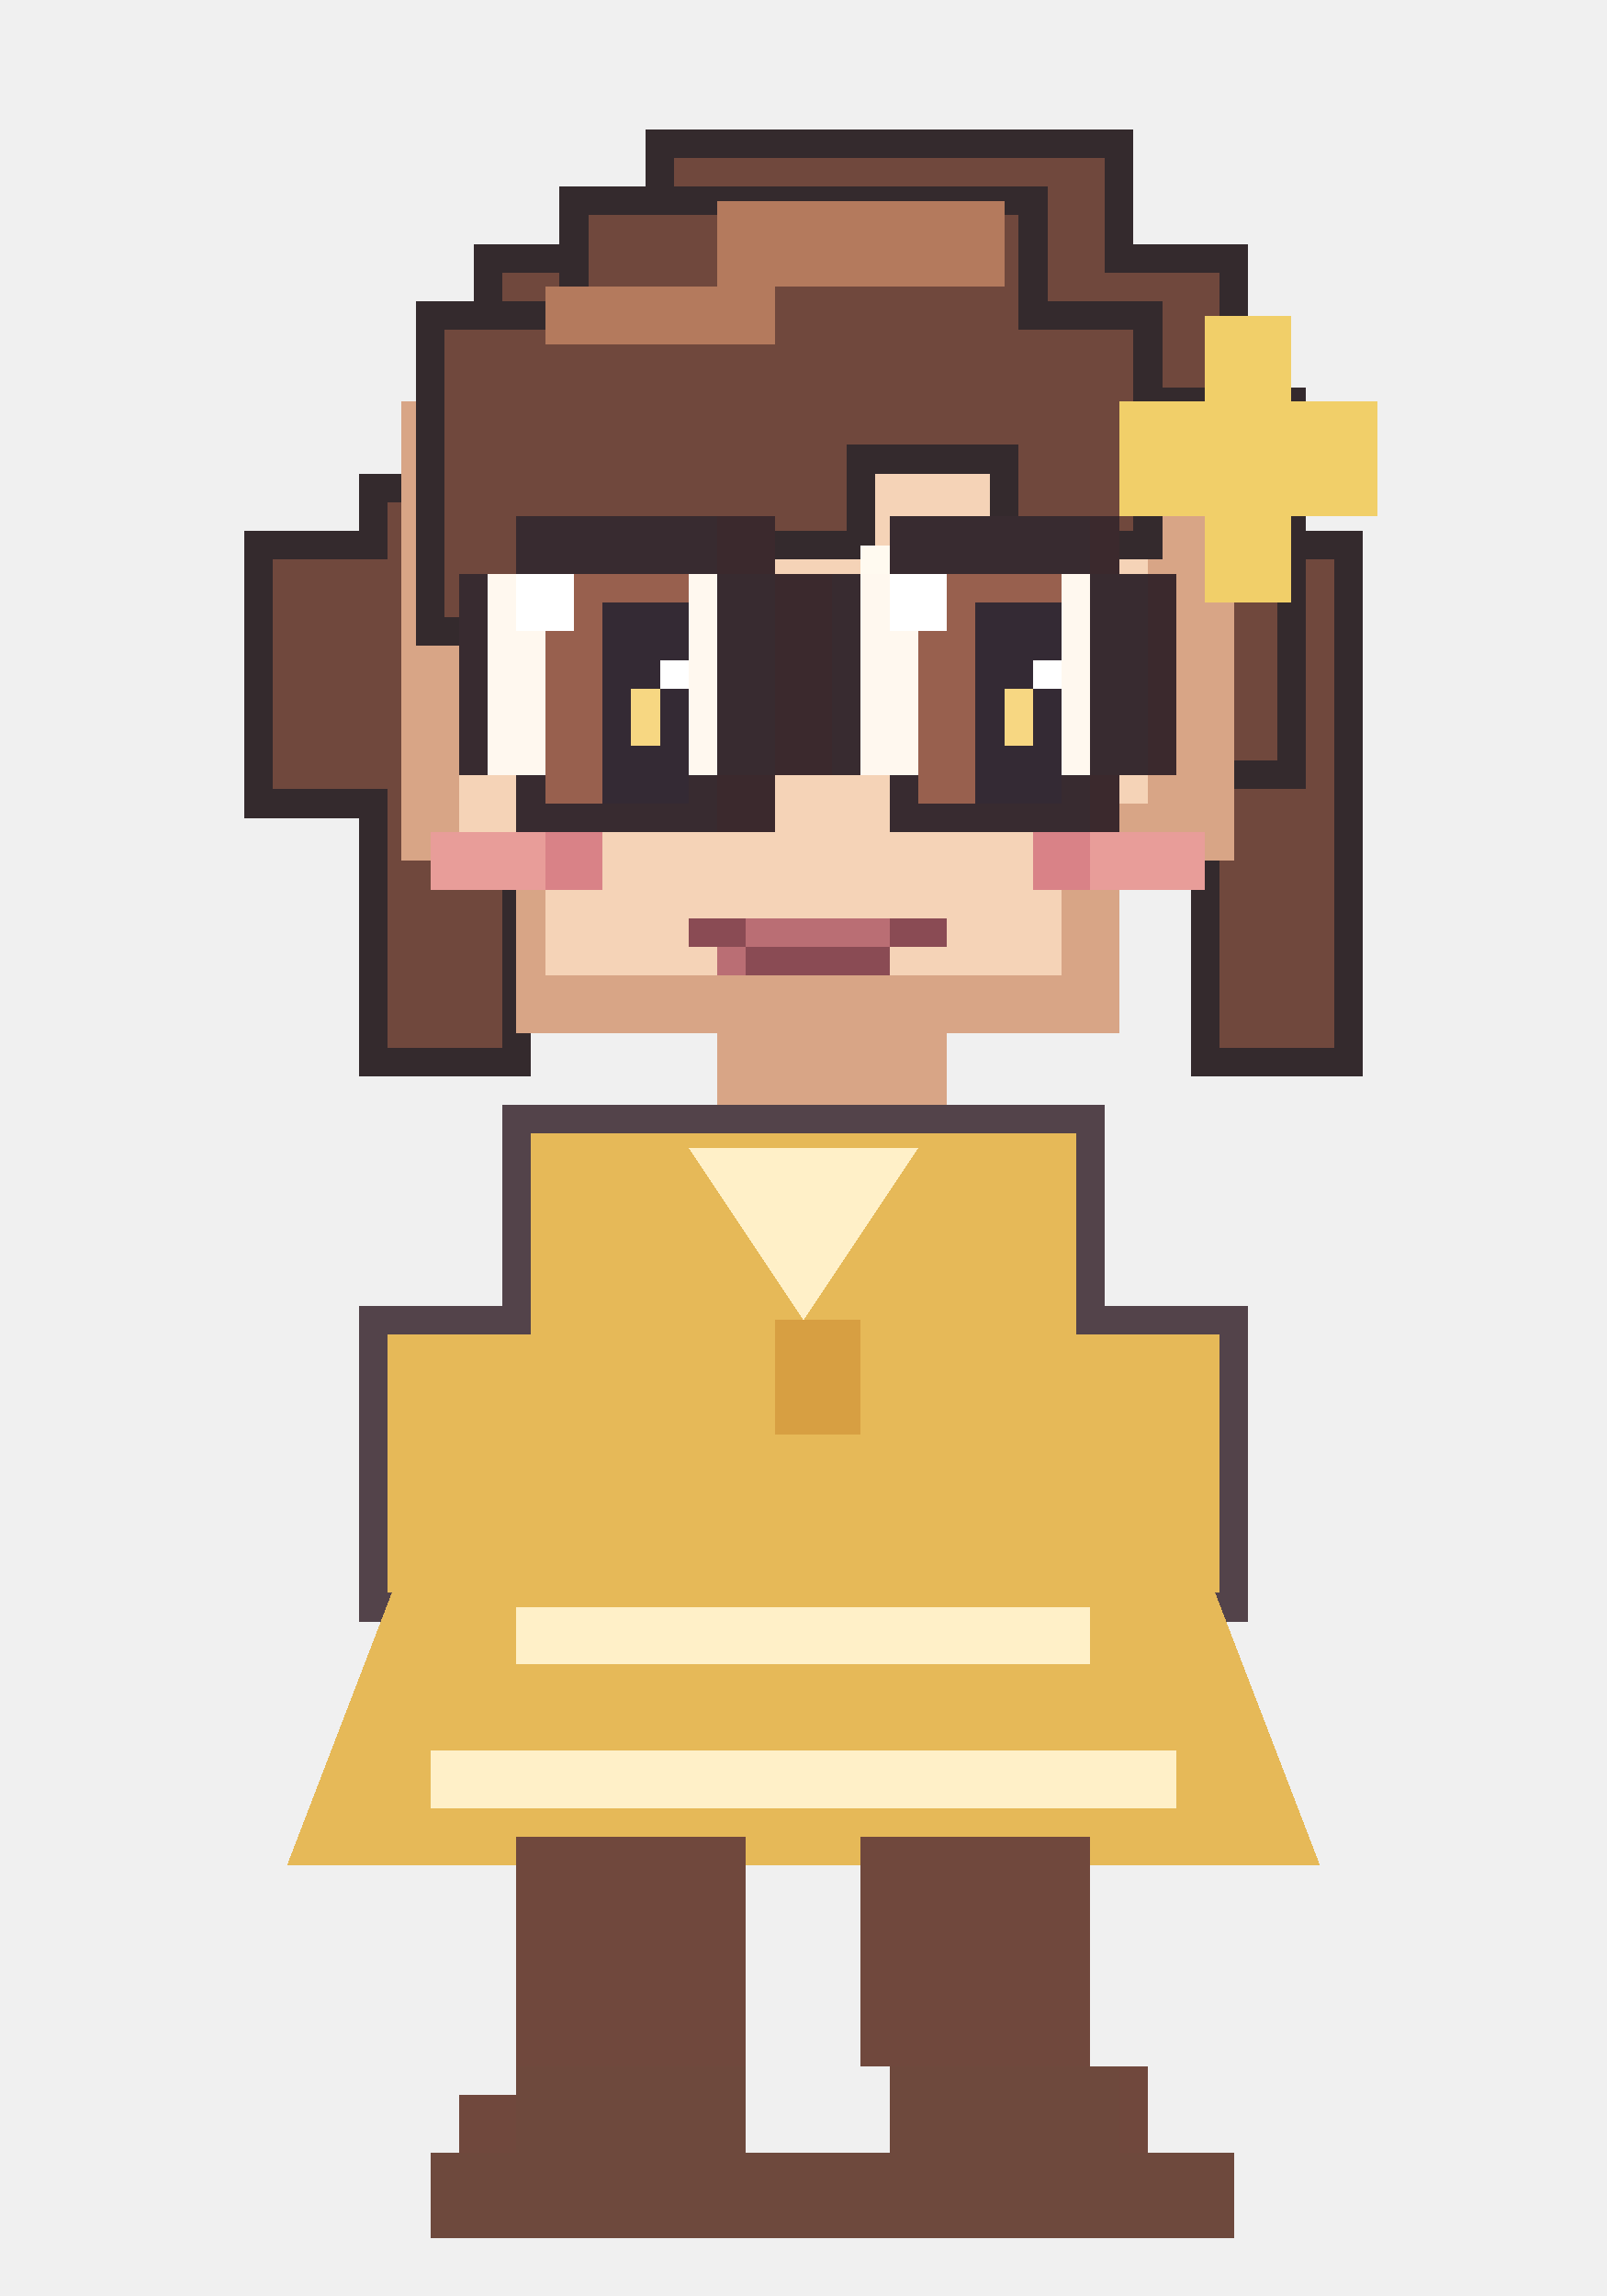
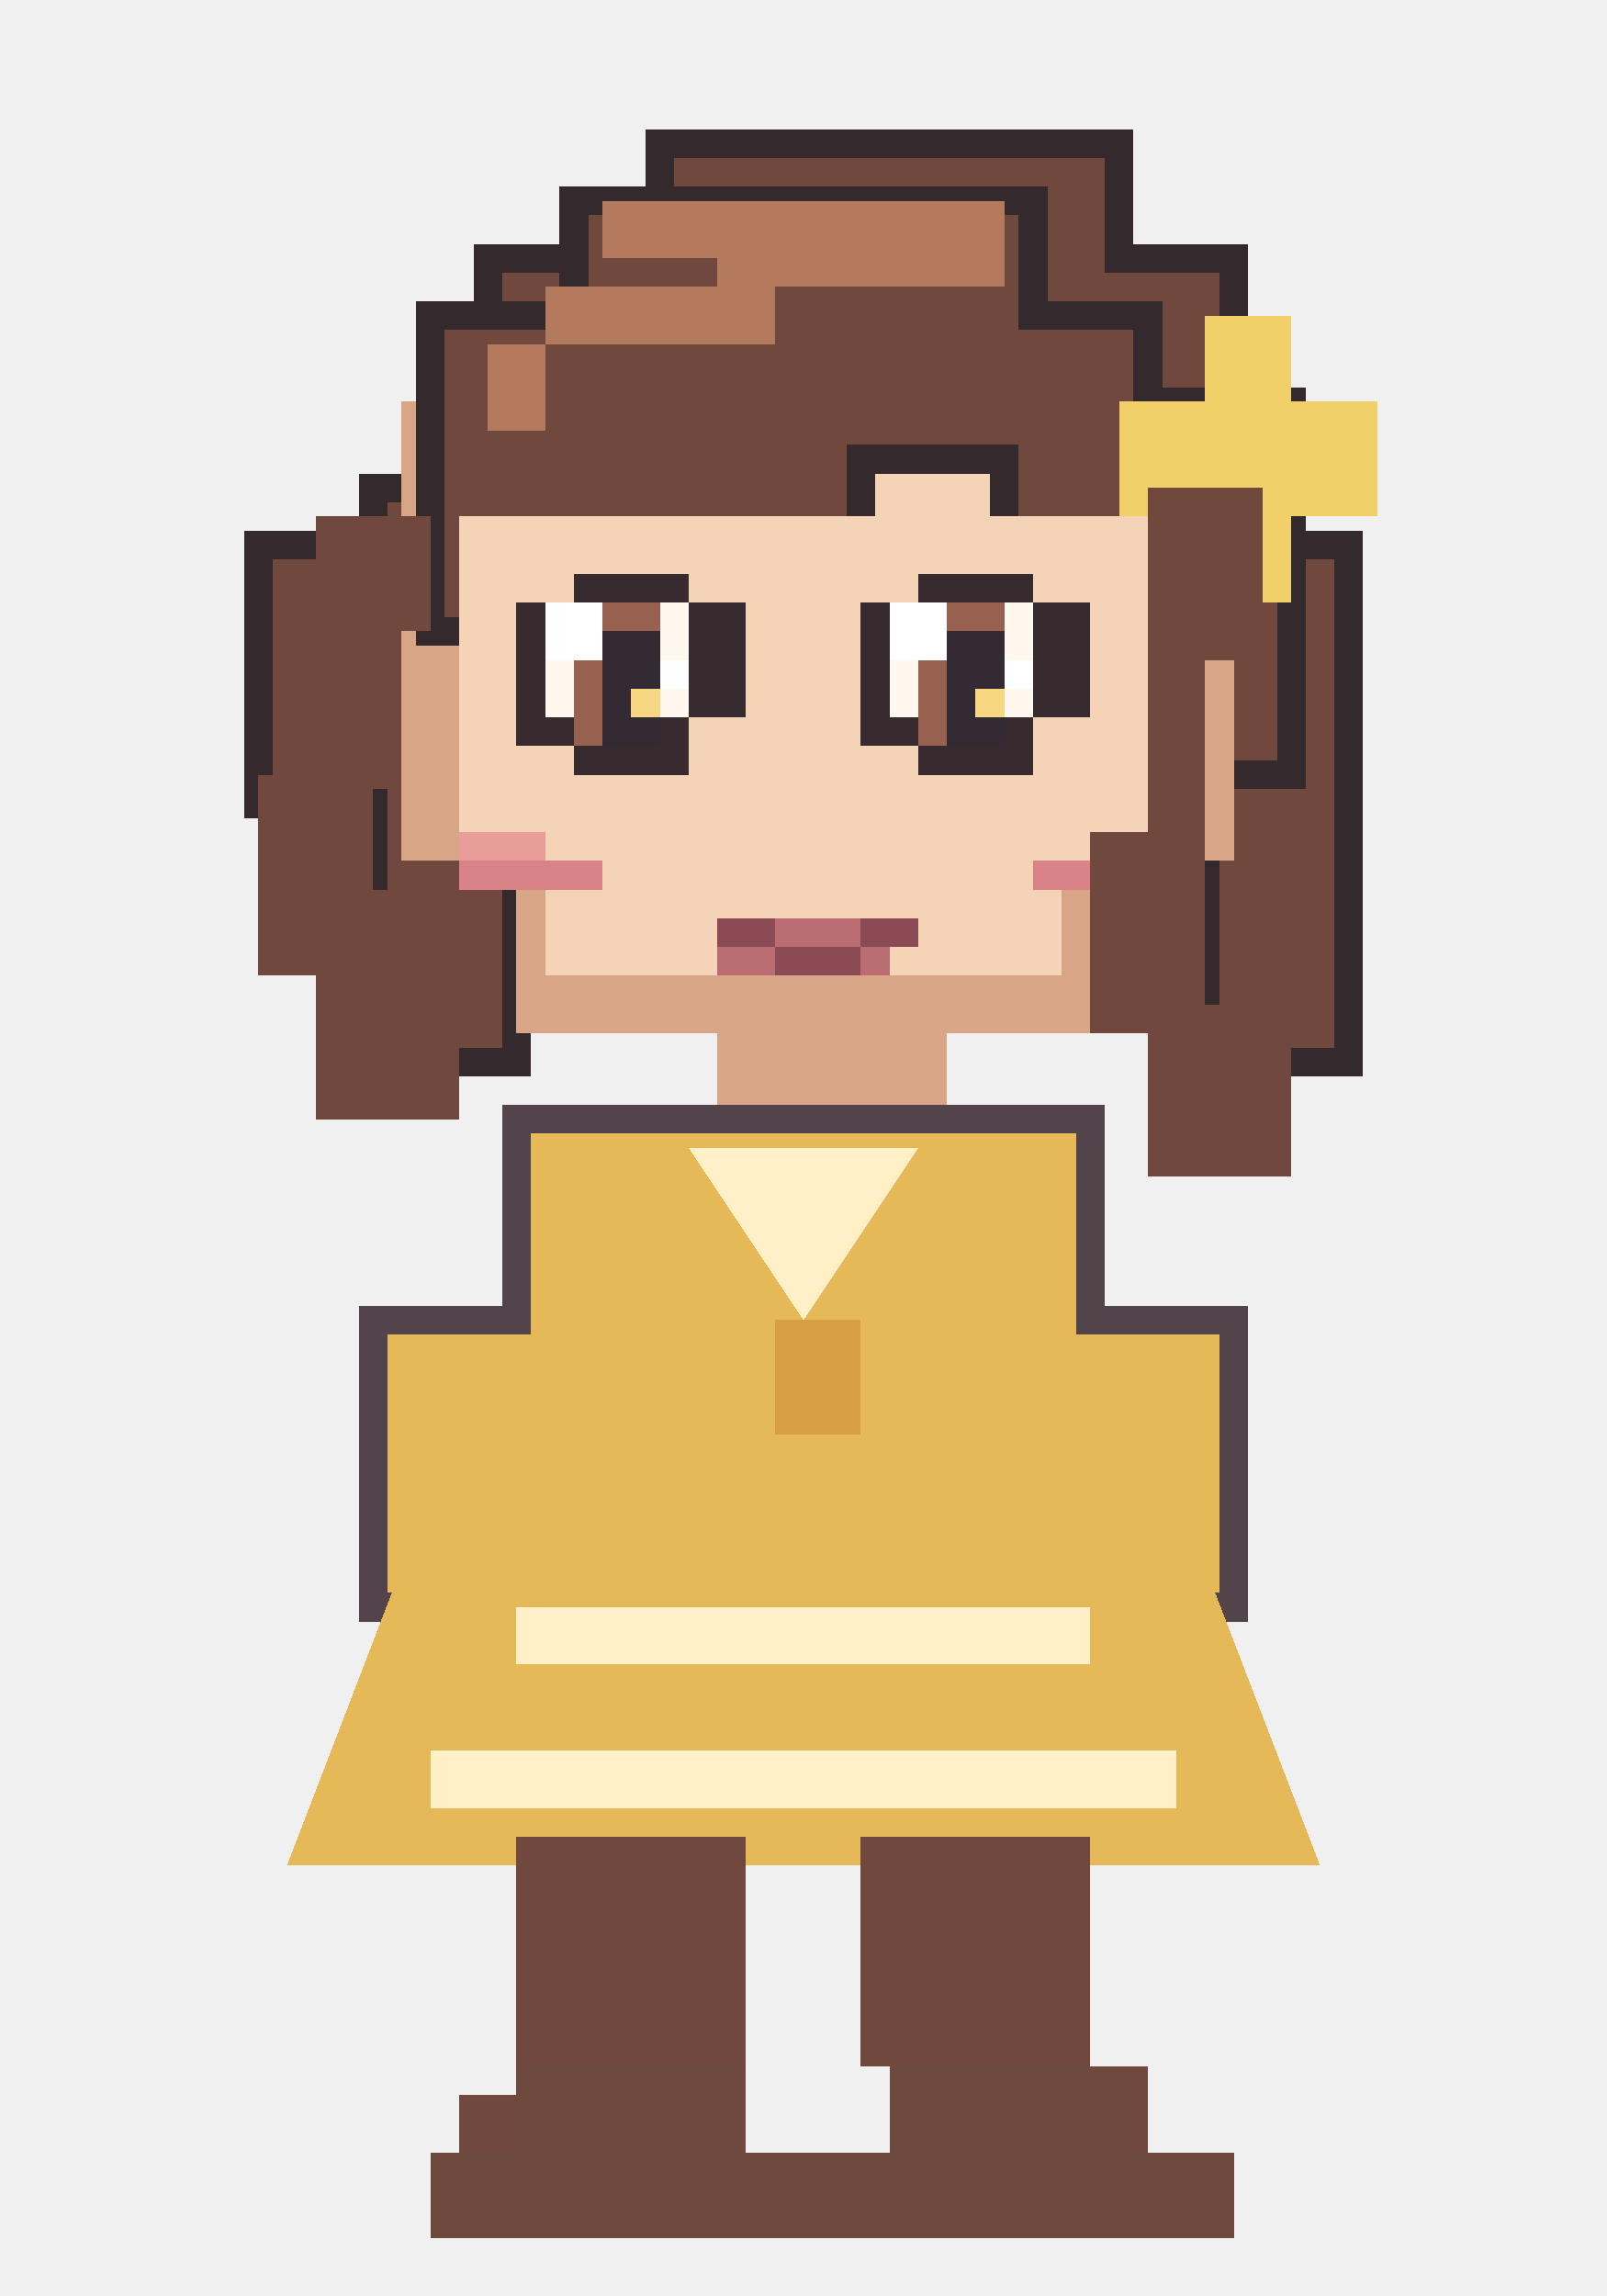
<svg xmlns="http://www.w3.org/2000/svg" viewBox="0 0 56 80" shape-rendering="crispEdges">
  <path fill="#70483d" stroke="#342a2d" stroke-width="1" d="M13 17h4V9h6V5h16v4h4v10h4v18h-5v-8h-3V20H18v17h-5v-9H9V19h4z M40 14h5v13h-5z" />
  <path fill="#d8a586" d="M25 34h8v7h-8z" />
  <path fill="#f5d3b7" d="M19 39h5v8h-4v8h-5v-9h4z M32 39h5v7h4v10h-5v-8h-4z" />
  <path fill="#e6b958" stroke="#53434a" stroke-width="1" d="M18 39h20v7h5v10H13V46h5z" />
  <path fill="#e6b958" d="M15 52h26l5 13H10z" />
  <path fill="#fff0c8" d="M18 56h20v2H18z M15 61h26v2H15z" />
  <path fill="#fff0c8" d="M24 40h8l-4 6z" />
  <path fill="#d79f42" d="M27 46h3v4h-3z" />
  <path fill="#70483d" d="M18 64h8v8h-3v4h-7v-3h2z M30 64h8v8h2v4h-8v-4h-2z" />
  <path fill="#6e493d" d="M18 72h8v3h3v3H15v-3h3z M31 72h8v3h4v3H29v-3h2z" />
  <path fill="#d8a586" d="M14 14h4v-3h21v3h4v16h-4v6H18v-6h-4z" />
  <path fill="#f5d3b7" d="M17 13h4v-2h16v3h3v14h-3v6H19v-5h-3V16h1z" />
  <path fill="#70483d" stroke="#342a2d" stroke-width="1" d="M15 16v-5h5V7h16v4h4v8h-5v-3h-5v3H20v3h-5z" />
  <path fill="#b47a5d" d="M19 10h6V7h10v3h-8v2h-8z" />
  <path fill="#3b292d" d="M17 20h2v-2h8v2h2v7h-2v2h-8v-2h-2z M29 20h2v-2h8v2h2v7h-2v2h-8v-2h-2z" />
  <path fill="#77423a" d="M20 20h5v7h-5z M32 20h5v7h-5z" />
  <path fill="#fffaf0" d="M18 19h3v3h-3z M30 19h3v3h-3z" />
  <path fill="#f6d993" d="M24 22h2v2h-2z M36 22h2v2h-2z" />
  <path fill="#d98287" d="M16 29h5v2h-5z M36 29h5v2h-5z" />
  <path fill="#ba6e74" d="M25 32h6v2h-6z" />
  <path fill="#f1cf69" d="M42 11h3v3h3v4h-3v3h-3v-3h-3v-4h3z" />
  <g shape-rendering="crispEdges" aria-hidden="true">
-     <path fill="#382b30" d="M16 20h2v-2h7v2h2v7h-2v2h-7v-2h-2z M29 20h2v-2h7v2h2v7h-2v2h-7v-2h-2z" />
-     <path fill="#fff8ef" d="M17 20h8v7h-8z M30 20h8v7h-8z" />
-     <path fill="#98604e" d="M19 20h5v8h-5z M32 20h5v8h-5z" />
-     <path fill="#342a34" d="M21 21h3v7h-3z M34 21h3v7h-3z" />
-     <path fill="#ffffff" d="M18 20h2v2h-2z M31 20h2v2h-2z M23 23h1v1h-1z M36 23h1v1h-1z" />
-     <path fill="#f7d782" d="M22 24h1v2h-1z M35 24h1v2h-1z" />
-     <path fill="#e89d99" d="M15 29h4v2h-4z M38 29h4v2h-4z" />
-     <path fill="#8a4b54" d="M24 32h2v1h-2z M26 33h5v1h-5z M31 32h2v1h-2z" />
+     <path fill="#f5d3b7" d="M16 18h26v12H16z" />
+     <path fill="#382b30" d="M18 21h2v-1h4v1h2v4h-2v2h-4v-1h-2z M30 21h2v-1h4v1h2v4h-2v2h-4v-1h-2z" />
+     <path fill="#fff8ef" d="M19 21h5v4h-5z M31 21h5v4h-5z" />
+     <path fill="#98604e" d="M20 21h3v5h-3z M32 21h3v5h-3z" />
+     <path fill="#342a34" d="M21 22h2v4h-2z M33 22h2v4h-2z" />
+     <path fill="#ffffff" d="M19 21h2v2h-2z M31 21h2v2h-2z M23 23h1v1h-1z M35 23h1v1h-1z" />
+     <path fill="#f7d782" d="M22 24h1v1h-1z M34 24h1v1h-1z" />
+     <path fill="#e89d99" d="M16 29h3v1h-3z M39 29h3v1h-3z" />
+     <path fill="#8a4b54" d="M25 32h2v1h-2z M27 33h3v1h-3z M30 32h2v1h-2z" />
+   </g>
+   <g shape-rendering="crispEdges" aria-hidden="true">
+     <path fill="#70483d" d="M11 18h4v4h-2v9h3v8h-5v-5H9v-7h2z M40 17h4v6h-2v12h3v6h-5v-5h-2v-7h2z" />
+     <path fill="#b47a5d" d="M21 7h9v2h-9z M17 12h2v3h-2z" />
  </g>
</svg>
